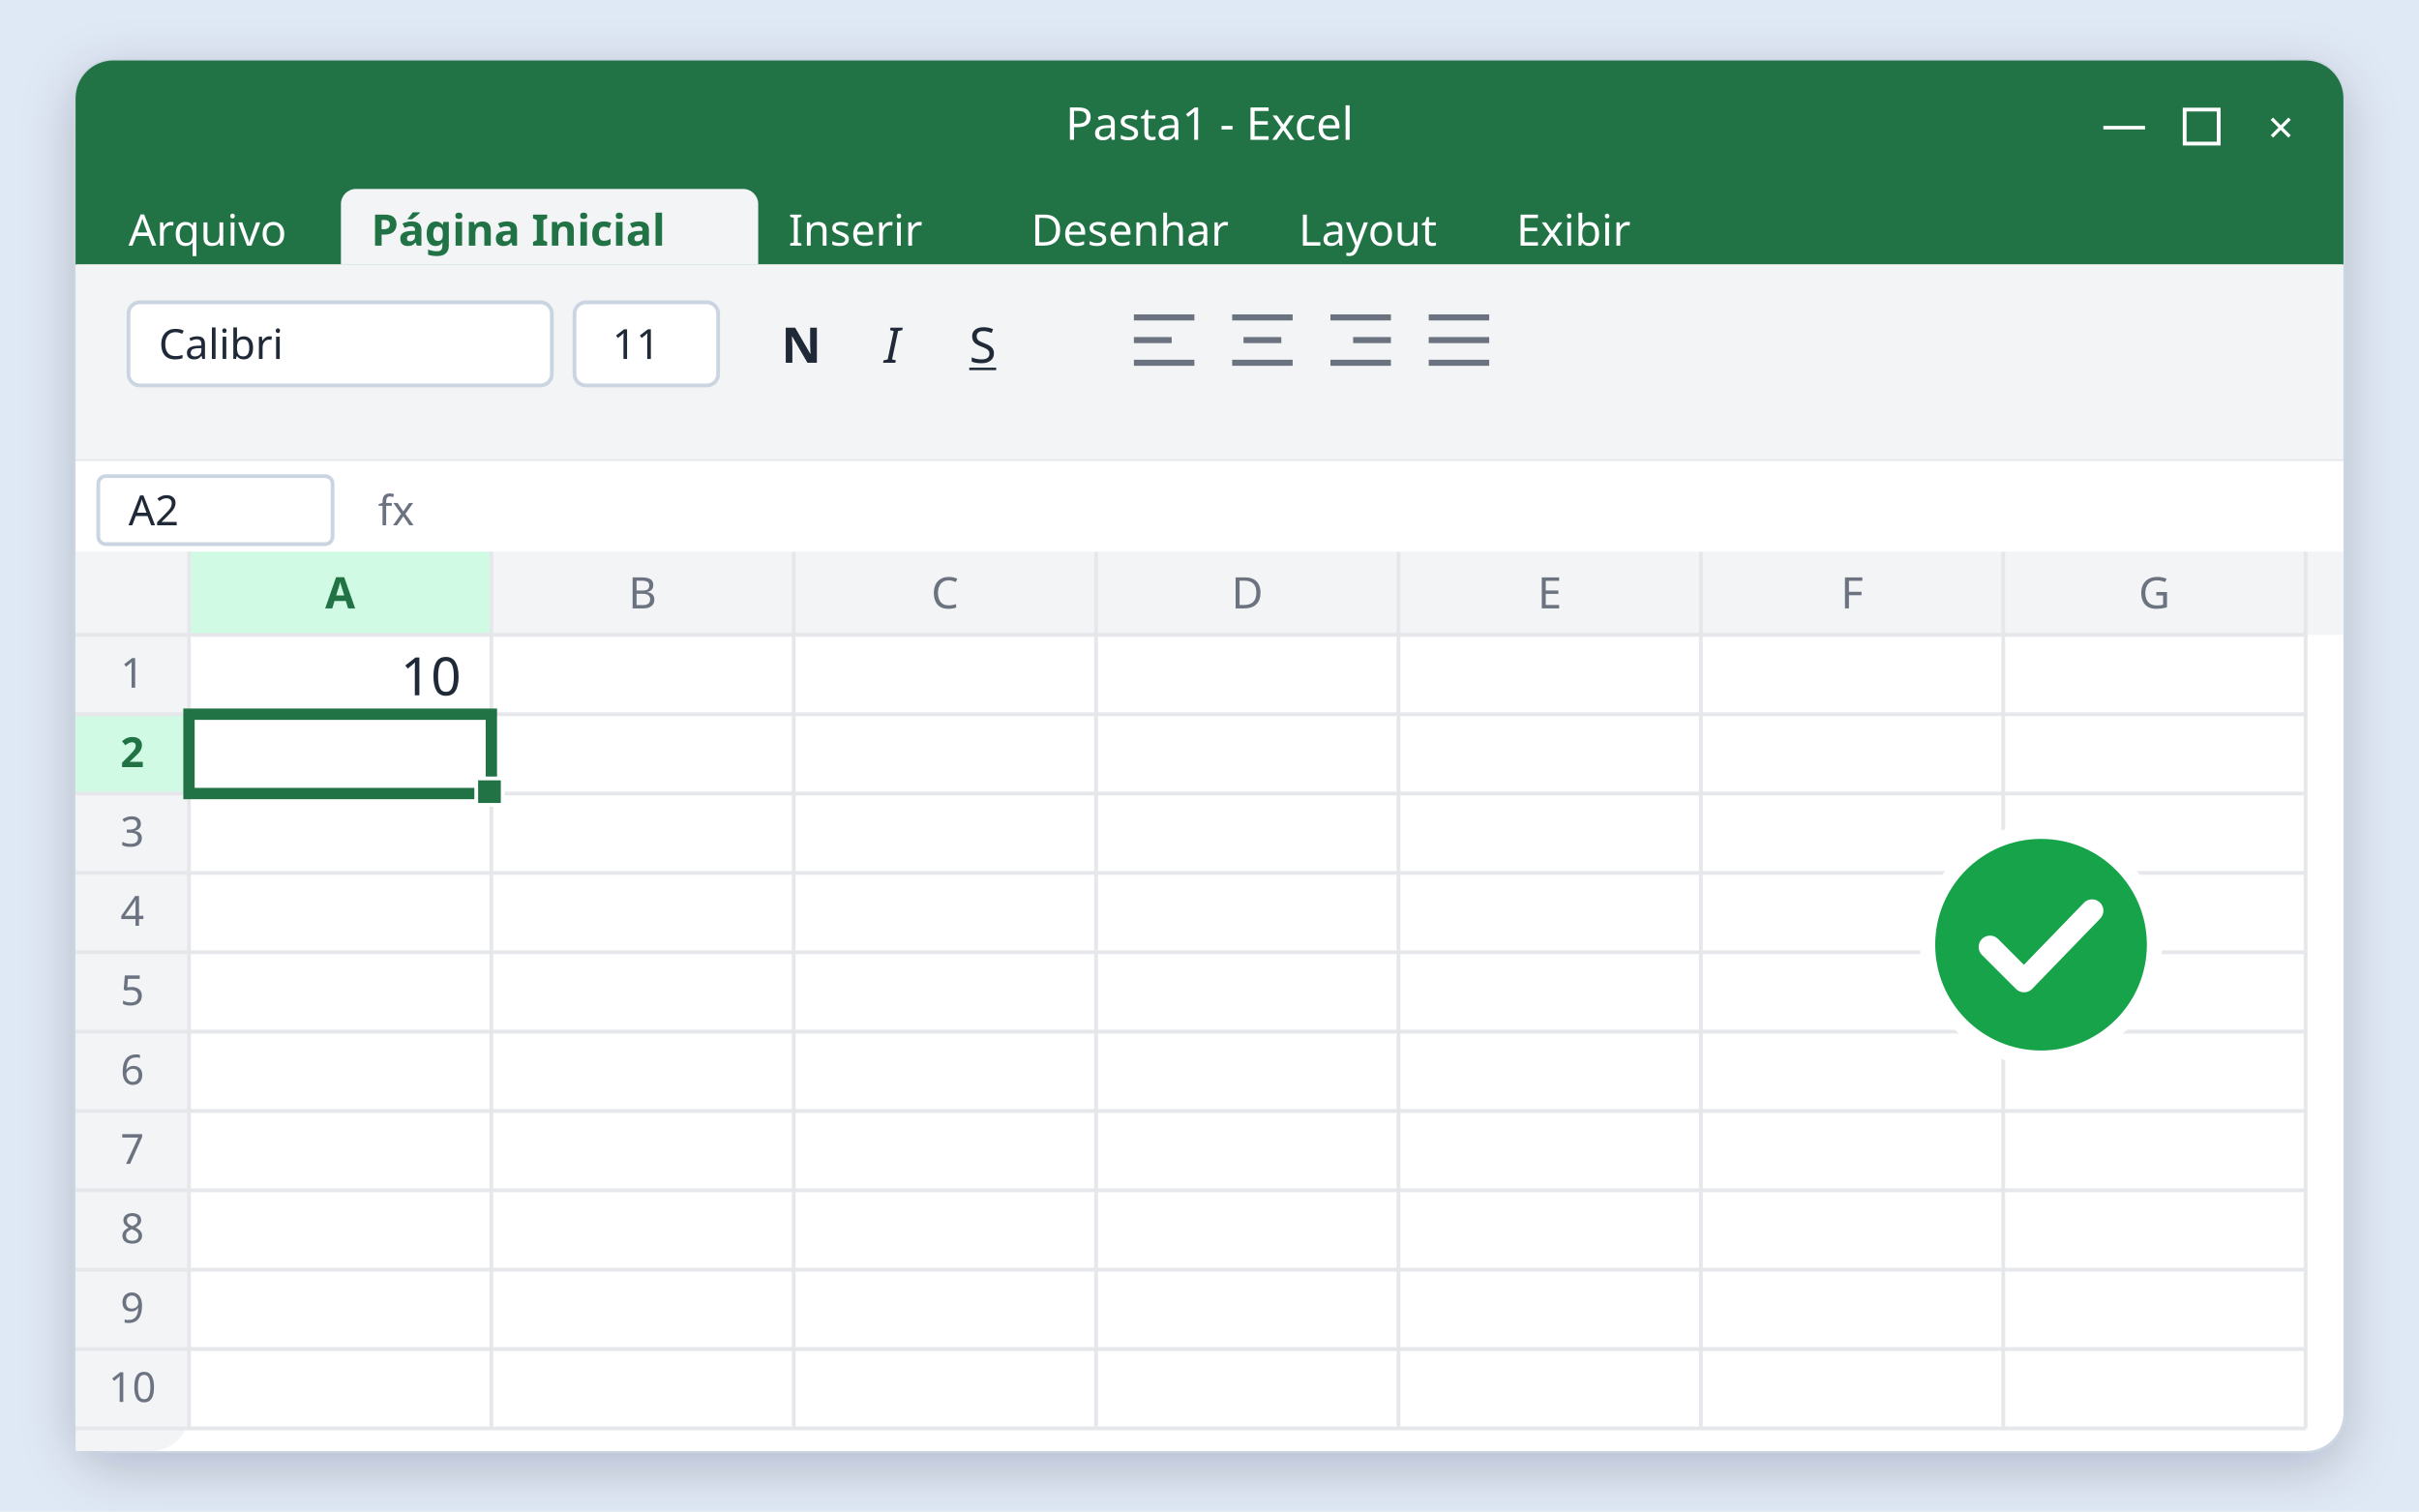
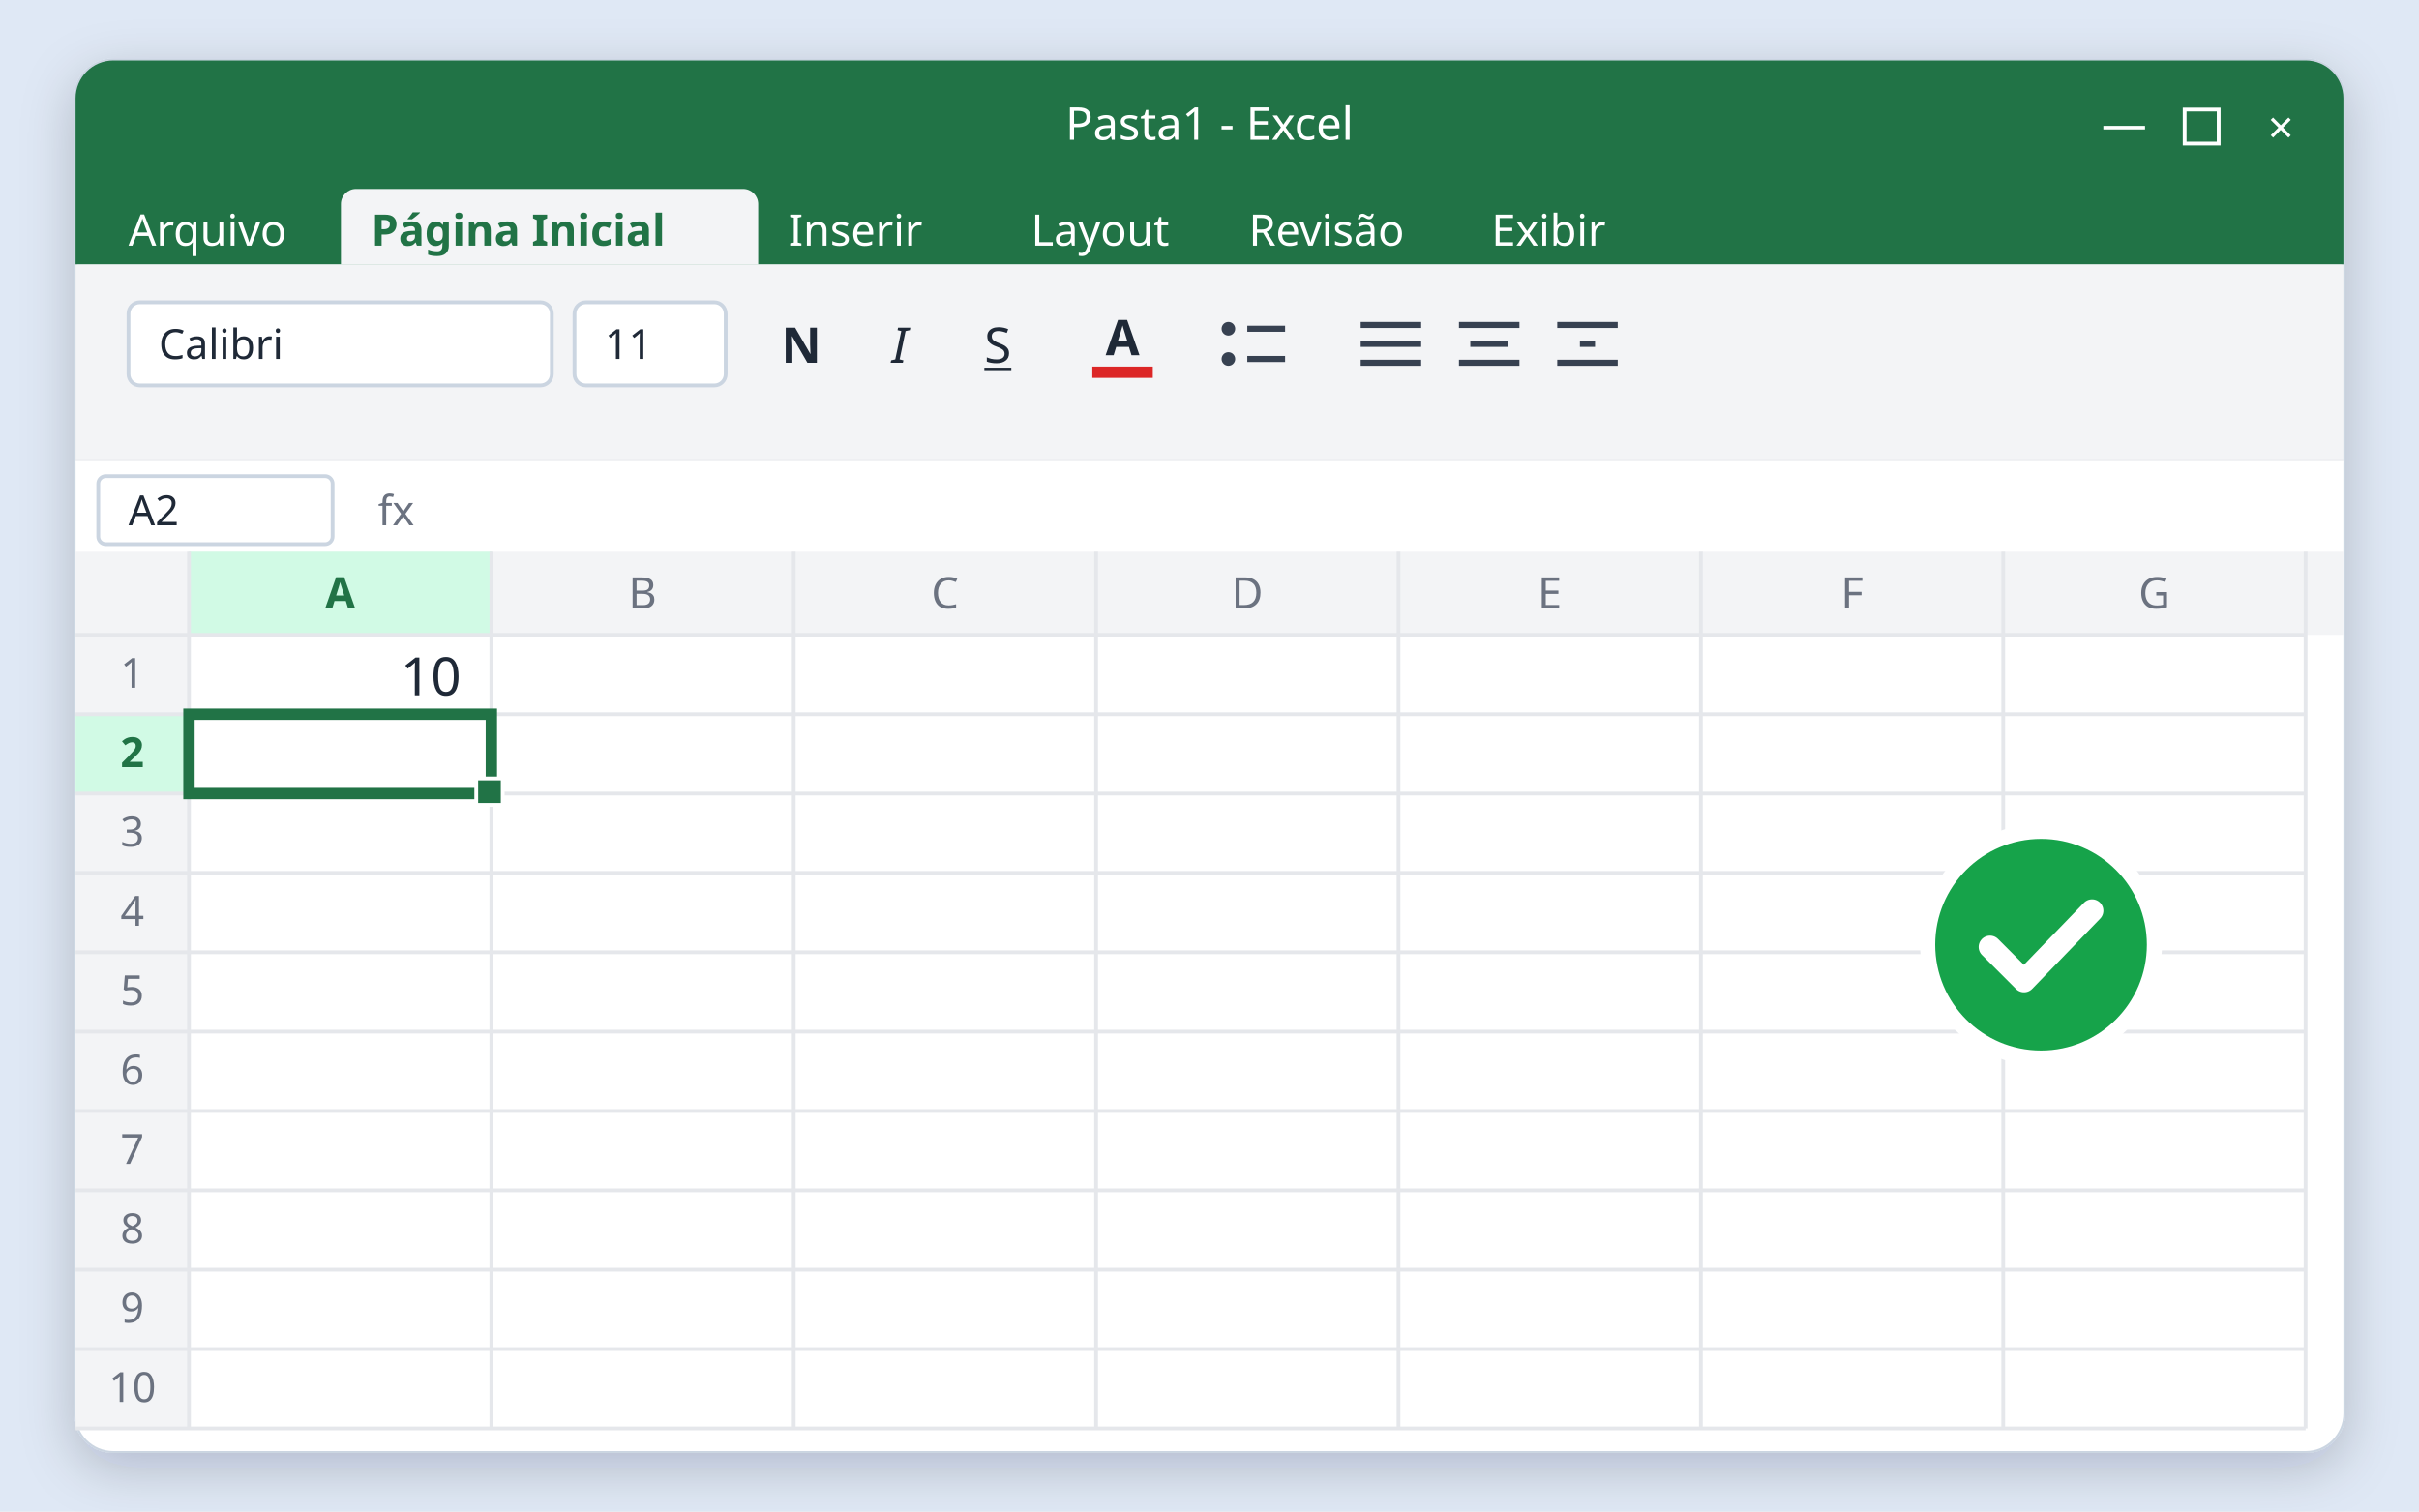
<svg xmlns="http://www.w3.org/2000/svg" viewBox="0 0 640 400" font-family="Segoe UI, system-ui, -apple-system, sans-serif">
  <defs>
    <filter id="sombra" x="-10%" y="-10%" width="130%" height="130%">
      <feDropShadow dx="0" dy="4" stdDeviation="7" flood-color="#0f172a" flood-opacity="0.2" />
    </filter>
    <linearGradient id="fundoDesktop" x1="0" y1="0" x2="1" y2="1">
      <stop offset="0" stop-color="#0f2a6b" />
      <stop offset="0.55" stop-color="#1d4ed8" />
      <stop offset="1" stop-color="#60a5fa" />
    </linearGradient>
  </defs>
  <rect width="640" height="400" fill="#dfe8f5" />
  <g filter="url(#sombra)">
    <rect x="20" y="16" width="600" height="368" rx="10" fill="#ffffff" stroke="#cbd5e1" />
  </g>
  <path d="M20 26 a10 10 0 0 1 10 -10 h580 a10 10 0 0 1 10 10 v44 h-600 z" fill="#217346" />
  <text x="320" y="37" font-size="12" fill="#ffffff" text-anchor="middle">Pasta1 - Excel</text>
  <g fill="#ffffff" font-size="12">
    <text x="556" y="37">—</text>
    <rect x="578" y="29" width="9" height="9" fill="none" stroke="#ffffff" />
    <text x="600" y="38">×</text>
  </g>
  <text x="34" y="65" font-size="11.5" fill="#ffffff">Arquivo</text>
  <path d="M90.2 70 v-16 a4 4 0 0 1 4 -4 h102.4 a4 4 0 0 1 4 4 v16 z" fill="#f3f4f6" />
  <text x="98.2" y="65" font-size="11.5" font-weight="700" fill="#217346">Página Inicial</text>
  <text x="208.6" y="65" font-size="11.5" fill="#ffffff">Inserir</text>
-   <text x="272.8" y="65" font-size="11.5" fill="#ffffff">Desenhar</text>
-   <text x="343.6" y="65" font-size="11.5" fill="#ffffff">Layout</text>
-   <text x="401.2" y="65" font-size="11.5" fill="#ffffff">Exibir</text>
+   <text x="272.8" y="65" font-size="11.5" fill="#ffffff">Layout</text>
+   <text x="330.4" y="65" font-size="11.5" fill="#ffffff">Revisão</text>
+   <text x="394.6" y="65" font-size="11.5" fill="#ffffff">Exibir</text>
  <rect x="20" y="70" width="600" height="52" fill="#f3f4f6" />
  <rect x="34" y="80" width="112" height="22" rx="3" fill="#ffffff" stroke="#cbd5e1" />
  <text x="42" y="95" font-size="11" fill="#1f2937">Calibri</text>
-   <rect x="152" y="80" width="38" height="22" rx="3" fill="#ffffff" stroke="#cbd5e1" />
-   <text x="162" y="95" font-size="11" fill="#1f2937">11</text>
-   <g font-size="13" fill="#1f2937" text-anchor="middle">
-     <text x="212" y="96" font-weight="700">N</text>
-     <text x="236" y="96" font-style="italic">I</text>
-     <text x="260" y="96" text-decoration="underline">S</text>
+   <rect x="152" y="80" width="40" height="22" rx="3" fill="#ffffff" stroke="#cbd5e1" />
+   <text x="160" y="95" font-size="11" fill="#1f2937">11</text>
+   <rect x="200" y="80" width="24" height="22" rx="4" fill="none" stroke="none" />
+   <text x="212" y="96" font-size="13" font-weight="700" fill="#1f2937" text-anchor="middle">N</text>
+   <rect x="226" y="80" width="24" height="22" rx="4" fill="none" stroke="none" />
+   <text x="238" y="96" font-size="13" font-style="italic" fill="#1f2937" text-anchor="middle">I</text>
+   <rect x="252" y="80" width="24" height="22" rx="4" fill="none" stroke="none" />
+   <text x="264" y="96" font-size="13" text-decoration="underline" fill="#1f2937" text-anchor="middle">S</text>
+   <rect x="282" y="80" width="30" height="22" rx="4" fill="none" stroke="none" />
+   <text x="297" y="94" font-size="13" font-weight="700" fill="#1f2937" text-anchor="middle">A</text>
+   <rect x="289" y="97" width="16" height="3" fill="#dc2626" />
+   <rect x="318" y="80" width="28" height="22" rx="4" fill="none" stroke="none" />
+   <g fill="#374151">
+     <circle cx="325" cy="87" r="1.8" />
+     <circle cx="325" cy="95" r="1.8" />
  </g>
-   <g stroke="#6b7280" stroke-width="1.6">
-     <path d="M300 84 h16 M300 90 h10 M300 96 h16" />
-     <path d="M326 84 h16 M329 90 h10 M326 96 h16" />
-     <path d="M352 84 h16 M358 90 h10 M352 96 h16" />
-     <path d="M378 84 h16 M378 90 h16 M378 96 h16" />
-   </g>
+   <path d="M330 87 h10 M330 95 h10" stroke="#374151" stroke-width="1.6" />
+   <rect x="356" y="80" width="24" height="22" rx="4" fill="none" stroke="none" />
+   <path d="M360 86 h16 M360 91 h16 M360 96 h16" stroke="#374151" stroke-width="1.6" />
+   <rect x="382" y="80" width="24" height="22" rx="4" fill="none" stroke="none" />
+   <path d="M386 86 h16 M389 91 h10 M386 96 h16" stroke="#374151" stroke-width="1.6" />
+   <rect x="408" y="80" width="24" height="22" rx="4" fill="none" stroke="none" />
+   <path d="M412 86 h16 M418 91 h4 M412 96 h16" stroke="#374151" stroke-width="1.6" />
  <line x1="20" y1="122" x2="620" y2="122" stroke="#e5e7eb" />
  <path d="M20 122 h600 v252 a10 10 0 0 1 -10 10 h-580 a10 10 0 0 1 -10 -10 z" fill="#ffffff" />
  <rect x="26" y="126" width="62" height="18" rx="2" fill="#ffffff" stroke="#cbd5e1" />
  <text x="34" y="139" font-size="11" fill="#1f2937">A2</text>
  <text x="100" y="139" font-size="11" fill="#6b7280">fx</text>
-   <text x="124" y="139" font-size="11" fill="#1f2937" />
+   <text x="124" y="139" font-size="12" fill="#1f2937" />
  <rect x="20" y="146" width="600" height="22" fill="#f3f4f6" />
-   <path d="M20 168 h30 v206 a10 10 0 0 1 -10 10 h-20 z" fill="#f3f4f6" />
  <rect x="20" y="168" width="30" height="210" fill="#f3f4f6" />
  <rect x="50" y="146" width="80" height="22" fill="#d1fae5" />
  <text x="90" y="161" font-size="11.5" fill="#217346" font-weight="700" text-anchor="middle">A</text>
  <text x="170" y="161" font-size="11.5" fill="#6b7280" text-anchor="middle">B</text>
  <text x="250" y="161" font-size="11.5" fill="#6b7280" text-anchor="middle">C</text>
  <text x="330" y="161" font-size="11.5" fill="#6b7280" text-anchor="middle">D</text>
  <text x="410" y="161" font-size="11.5" fill="#6b7280" text-anchor="middle">E</text>
  <text x="490" y="161" font-size="11.5" fill="#6b7280" text-anchor="middle">F</text>
  <text x="570" y="161" font-size="11.5" fill="#6b7280" text-anchor="middle">G</text>
  <text x="35" y="182" font-size="11" fill="#6b7280" text-anchor="middle">1</text>
  <rect x="20" y="189" width="30" height="21" fill="#d1fae5" />
  <text x="35" y="203" font-size="11" fill="#217346" font-weight="700" text-anchor="middle">2</text>
  <text x="35" y="224" font-size="11" fill="#6b7280" text-anchor="middle">3</text>
  <text x="35" y="245" font-size="11" fill="#6b7280" text-anchor="middle">4</text>
  <text x="35" y="266" font-size="11" fill="#6b7280" text-anchor="middle">5</text>
  <text x="35" y="287" font-size="11" fill="#6b7280" text-anchor="middle">6</text>
  <text x="35" y="308" font-size="11" fill="#6b7280" text-anchor="middle">7</text>
  <text x="35" y="329" font-size="11" fill="#6b7280" text-anchor="middle">8</text>
  <text x="35" y="350" font-size="11" fill="#6b7280" text-anchor="middle">9</text>
  <text x="35" y="371" font-size="11" fill="#6b7280" text-anchor="middle">10</text>
  <g stroke="#e5e7eb">
    <line x1="50" y1="146" x2="50" y2="378" />
    <line x1="130" y1="146" x2="130" y2="378" />
    <line x1="210" y1="146" x2="210" y2="378" />
    <line x1="290" y1="146" x2="290" y2="378" />
    <line x1="370" y1="146" x2="370" y2="378" />
    <line x1="450" y1="146" x2="450" y2="378" />
    <line x1="530" y1="146" x2="530" y2="378" />
    <line x1="610" y1="146" x2="610" y2="378" />
    <line x1="20" y1="168" x2="610" y2="168" />
    <line x1="20" y1="189" x2="610" y2="189" />
    <line x1="20" y1="210" x2="610" y2="210" />
    <line x1="20" y1="231" x2="610" y2="231" />
    <line x1="20" y1="252" x2="610" y2="252" />
    <line x1="20" y1="273" x2="610" y2="273" />
    <line x1="20" y1="294" x2="610" y2="294" />
    <line x1="20" y1="315" x2="610" y2="315" />
    <line x1="20" y1="336" x2="610" y2="336" />
    <line x1="20" y1="357" x2="610" y2="357" />
    <line x1="20" y1="378" x2="610" y2="378" />
  </g>
  <text x="122" y="184" font-size="14" fill="#1f2937" text-anchor="end">10</text>
  <rect x="50" y="189" width="80" height="21" fill="none" stroke="#217346" stroke-width="3" />
  <rect x="126" y="206" width="7" height="7" fill="#217346" stroke="#ffffff" />
  <circle cx="540" cy="250" r="30" fill="#16a34a" stroke="#ffffff" stroke-width="4" />
  <path d="M526.5 250.6 l9 9 l18 -18.6" fill="none" stroke="#ffffff" stroke-width="6" stroke-linecap="round" stroke-linejoin="round" />
</svg>
